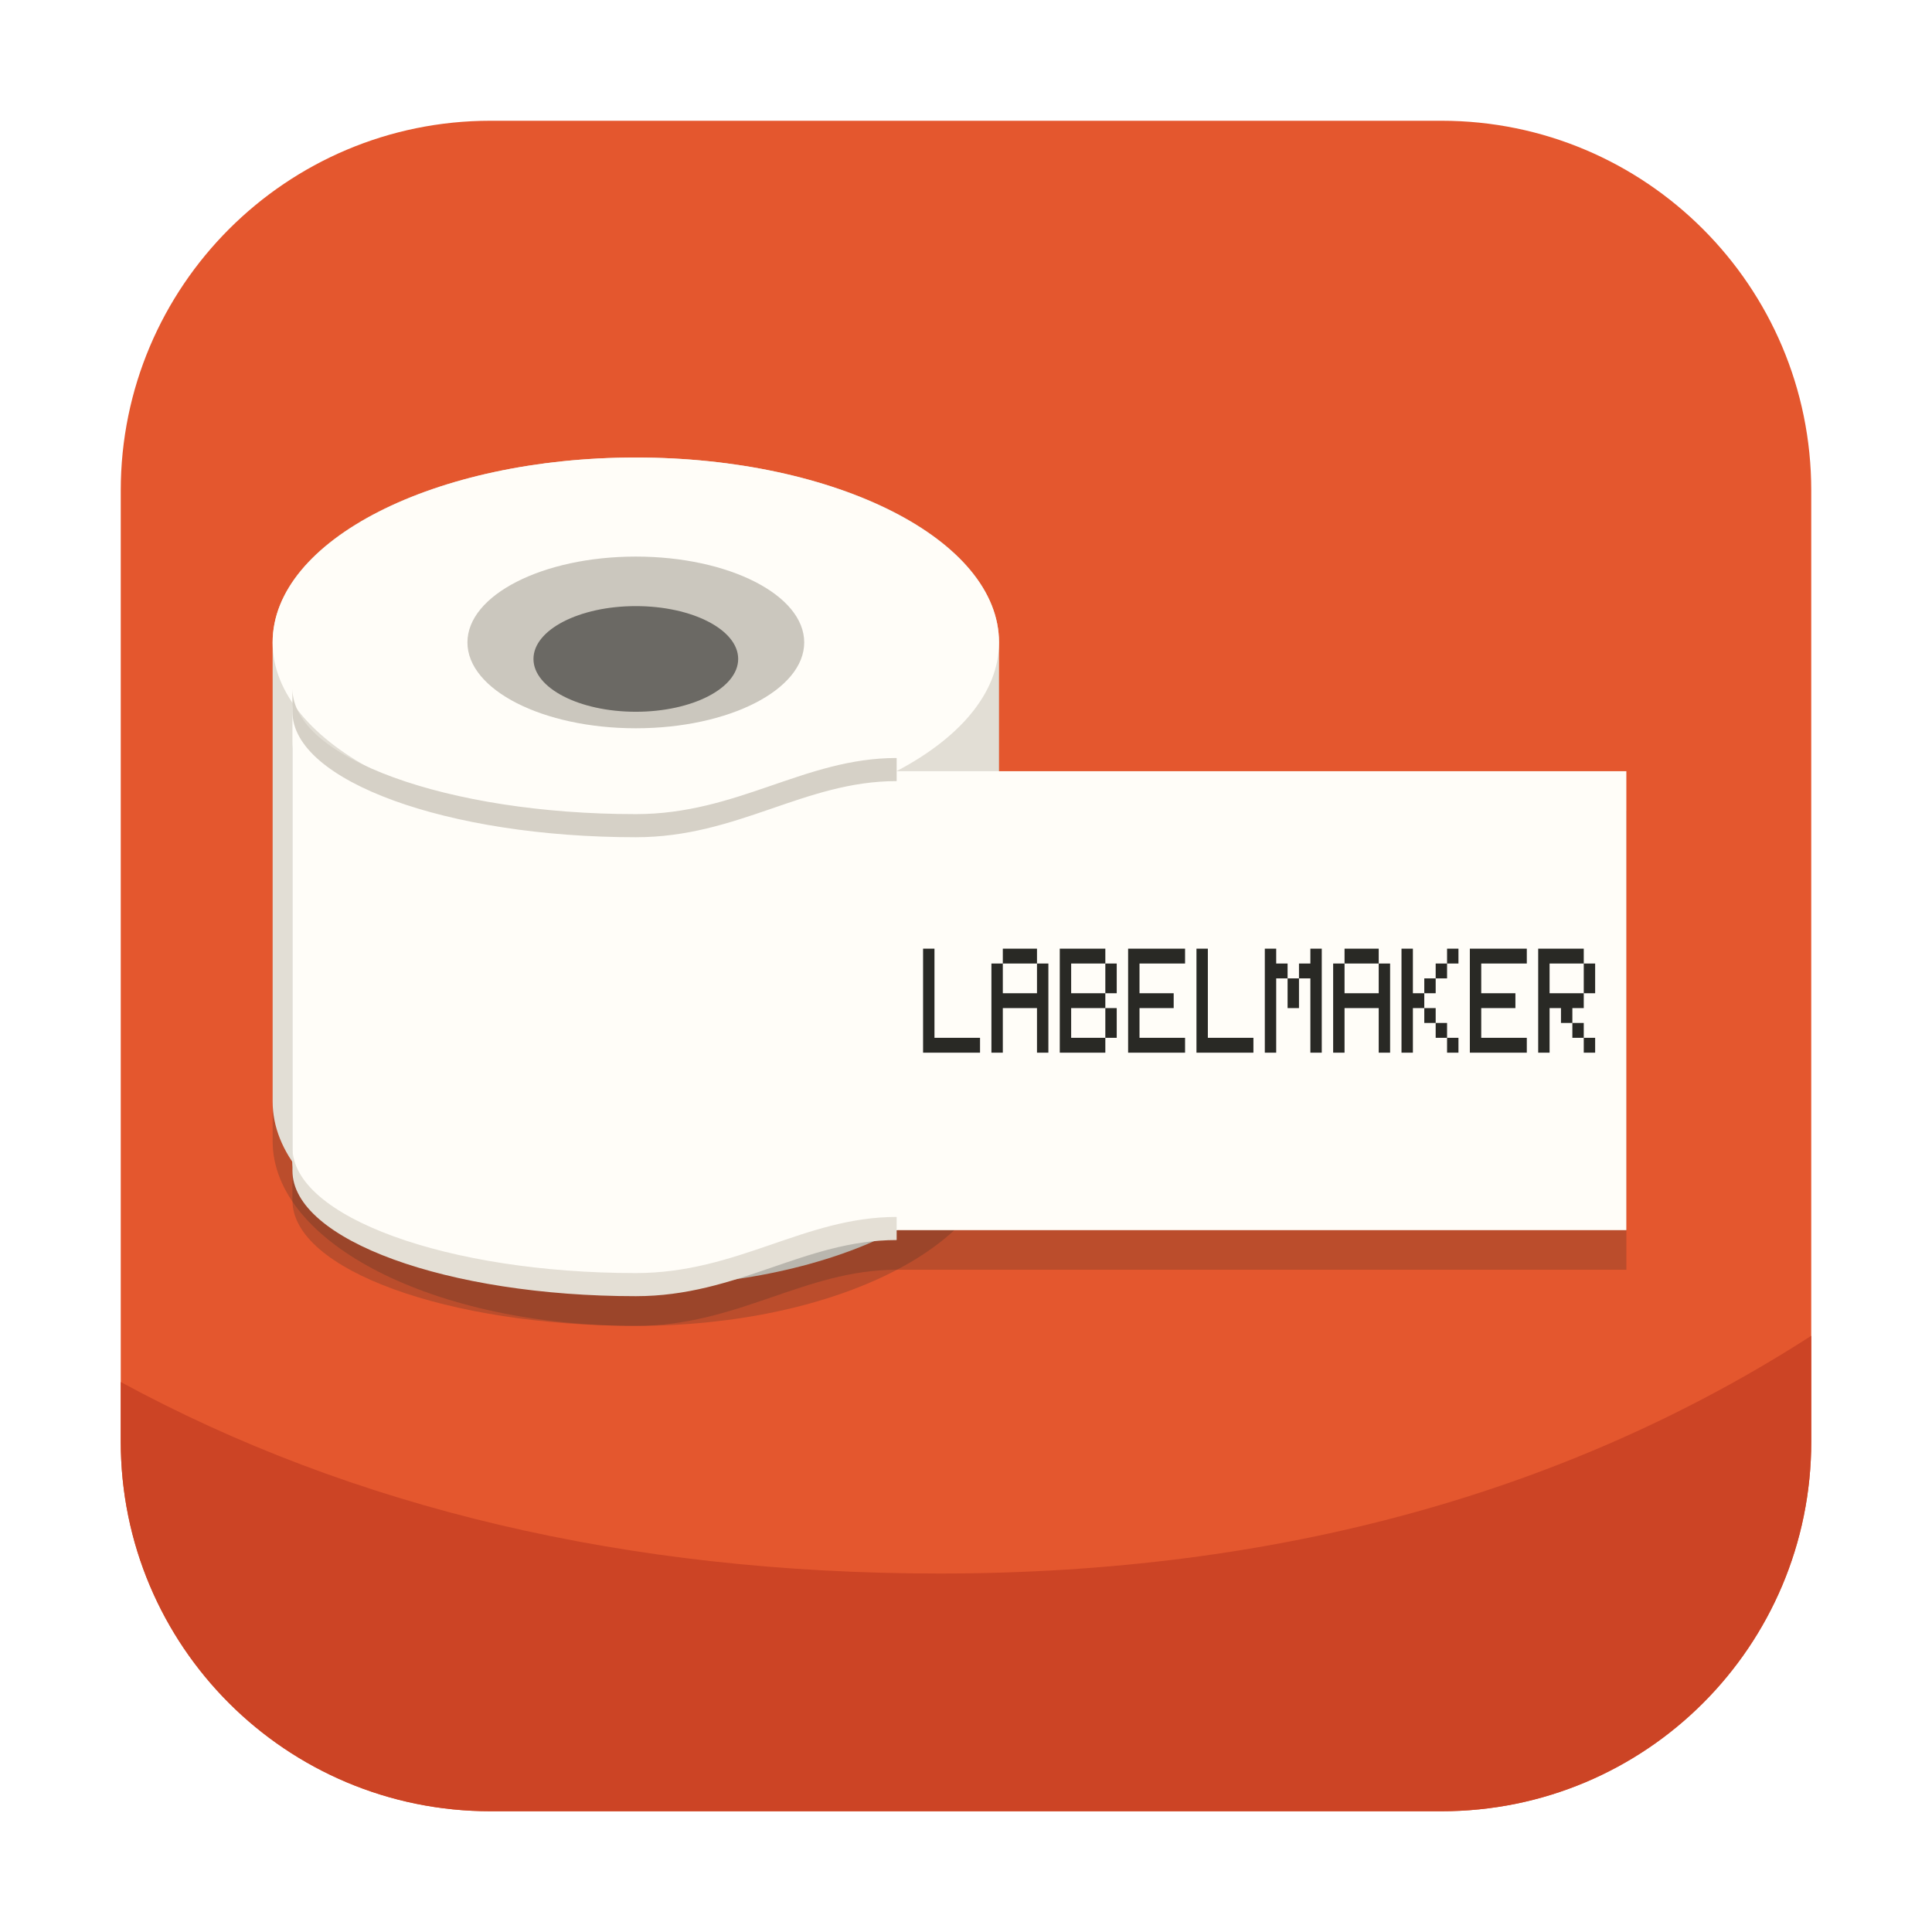
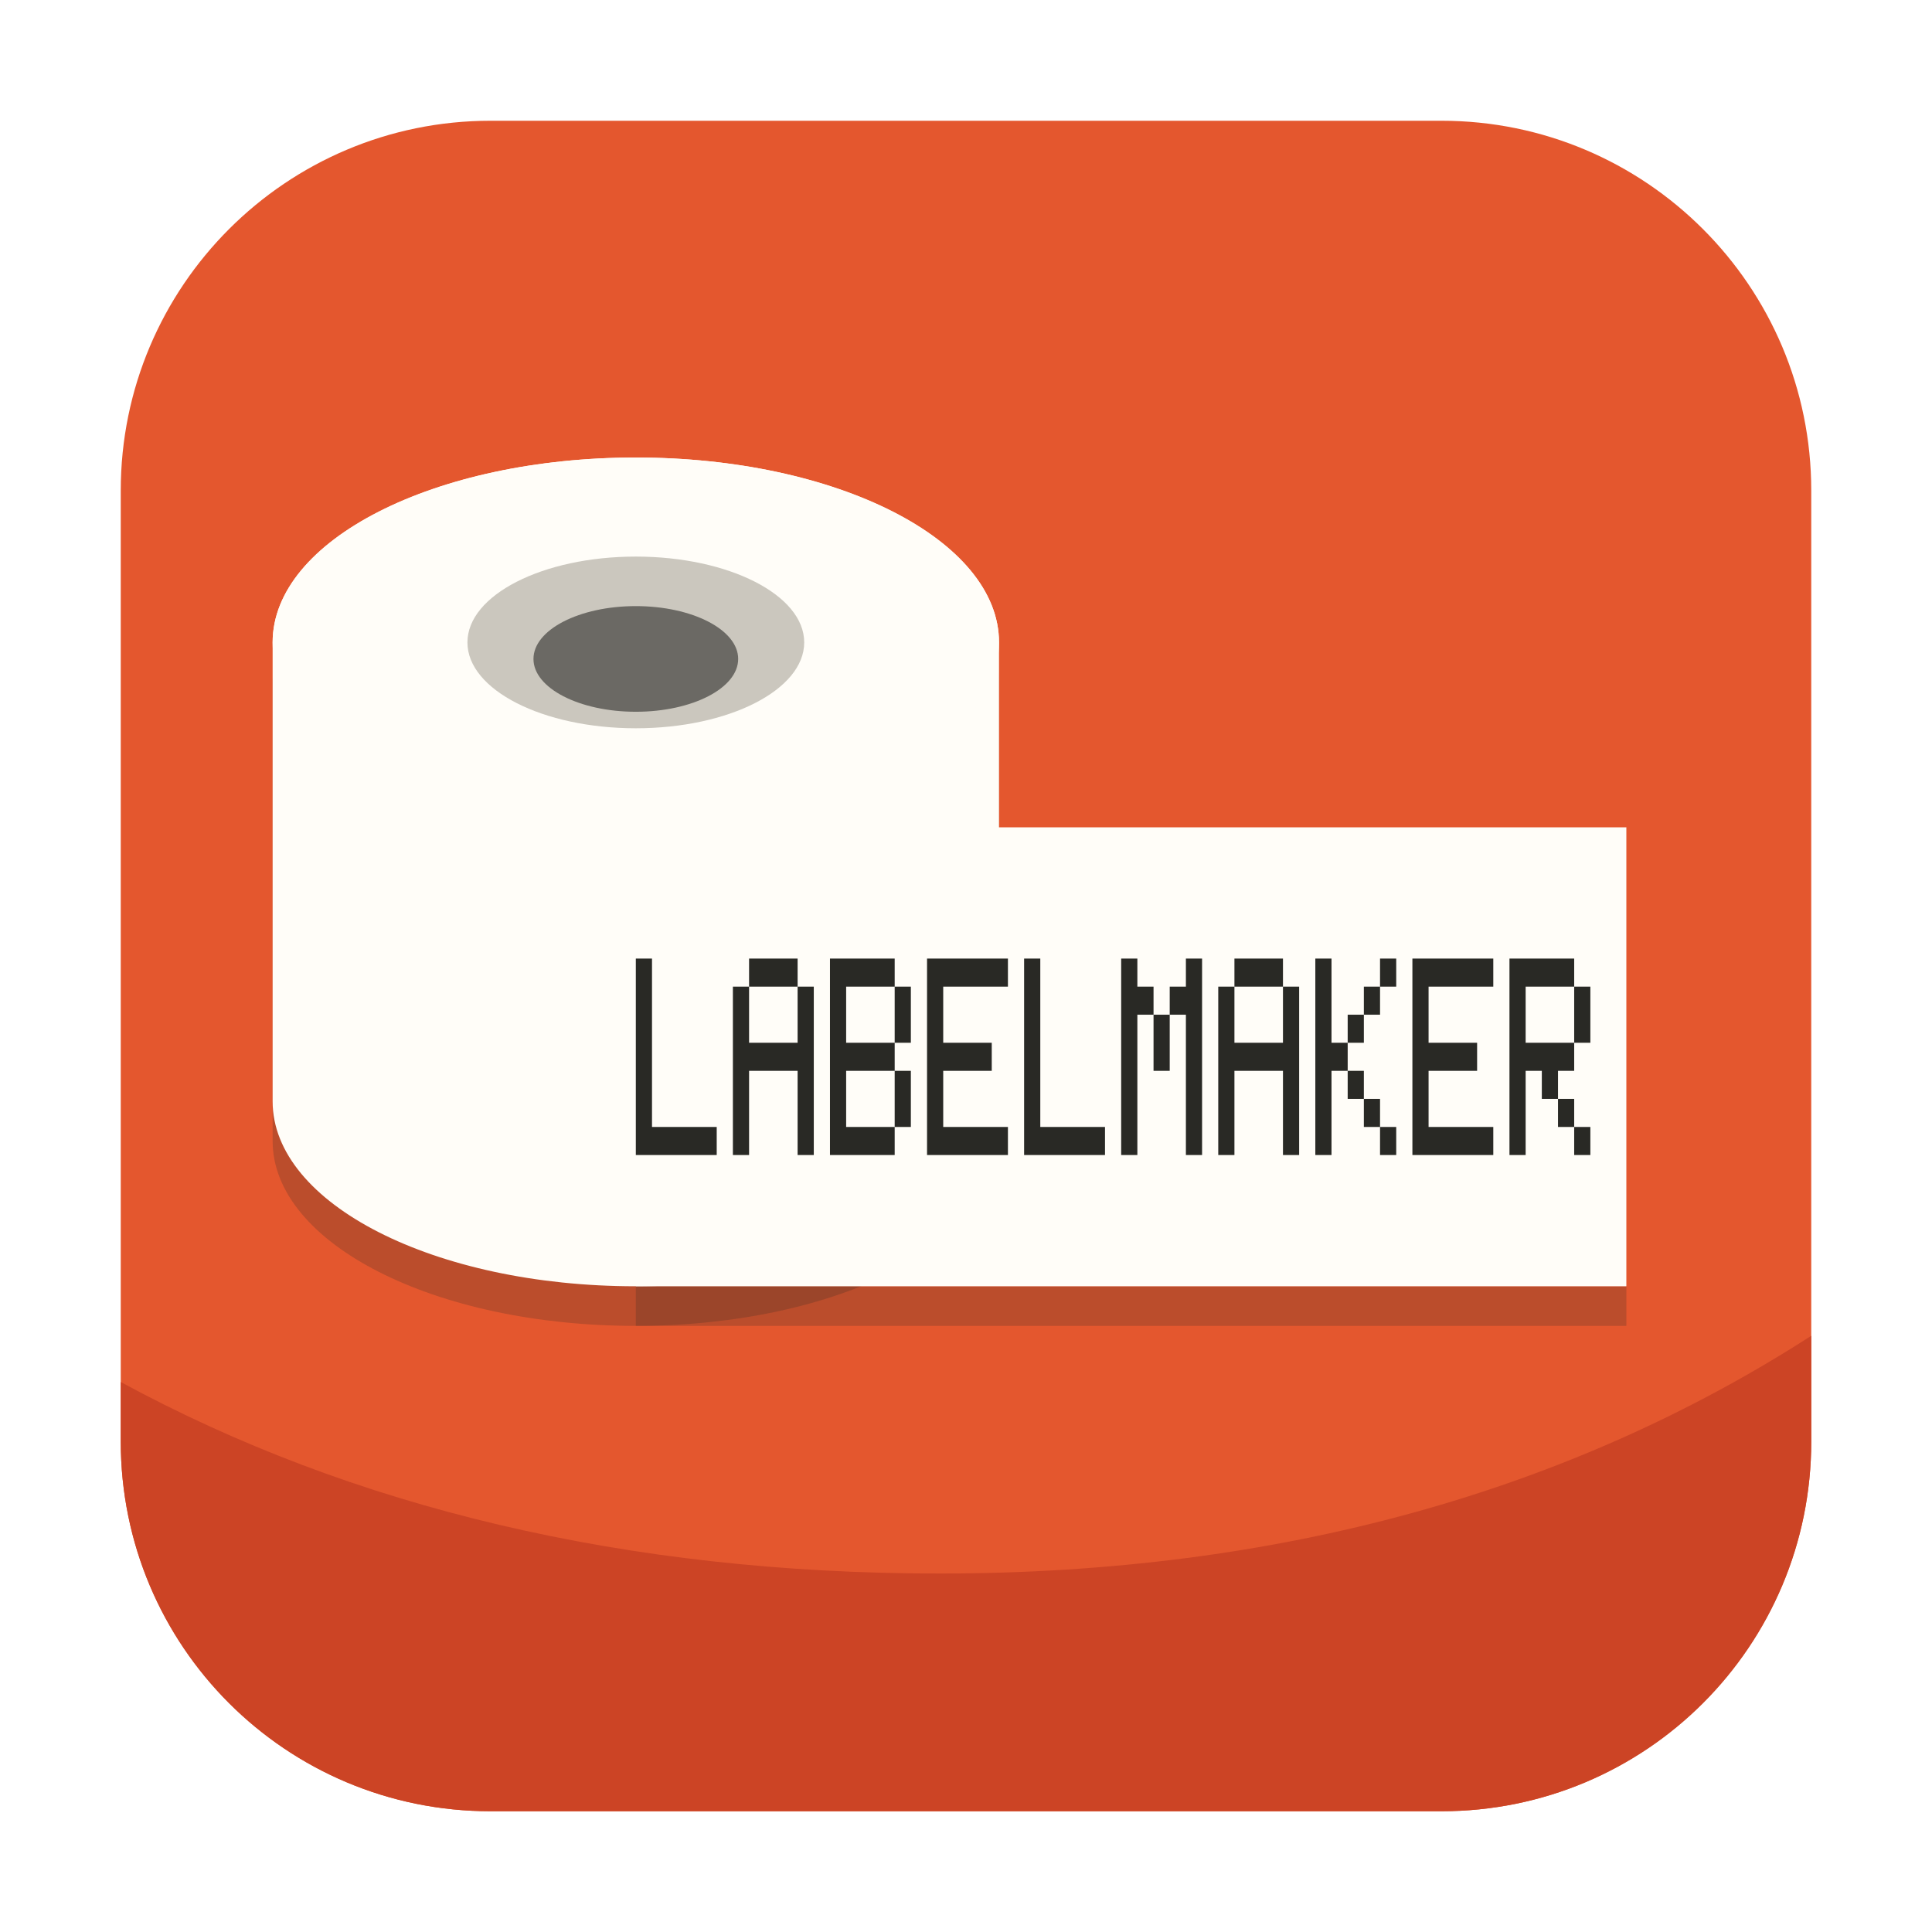
<svg xmlns="http://www.w3.org/2000/svg" width="512" height="512" viewBox="0 0 512 512" role="img" aria-labelledby="title description">
  <defs>
    <path id="glyph-r" d="M0 0h4v1H0zM0 1h1v1H0zM4 1h1v1H4zM0 2h1v1H0zM4 2h1v1H4zM0 3h4v1H0zM0 4h1v1H0zM2 4h1v1H2zM0 5h1v1H0zM3 5h1v1H3zM0 6h1v1H0zM4 6h1v1H4z" />
    <path id="glyph-e" d="M0 0h5v1H0zM0 1h1v1H0zM0 2h1v1H0zM0 3h4v1H0zM0 4h1v1H0zM0 5h1v1H0zM0 6h5v1H0z" />
    <path id="glyph-l" d="M0 0h1v1H0zM0 1h1v1H0zM0 2h1v1H0zM0 3h1v1H0zM0 4h1v1H0zM0 5h1v1H0zM0 6h5v1H0z" />
    <path id="glyph-a" d="M1 0h3v1H1zM0 1h1v1H0zM4 1h1v1H4zM0 2h1v1H0zM4 2h1v1H4zM0 3h5v1H0zM0 4h1v1H0zM4 4h1v1H4zM0 5h1v1H0zM4 5h1v1H4zM0 6h1v1H0zM4 6h1v1H4z" />
    <path id="glyph-b" d="M0 0h4v1H0zM0 1h1v1H0zM4 1h1v1H4zM0 2h1v1H0zM4 2h1v1H4zM0 3h4v1H0zM0 4h1v1H0zM4 4h1v1H4zM0 5h1v1H0zM4 5h1v1H4zM0 6h4v1H0z" />
    <path id="glyph-m" d="M0 0h1v1H0zM4 0h1v1H4zM0 1h2v1H0zM3 1h2v1H3zM0 2h1v1H0zM2 2h1v1H2zM4 2h1v1H4zM0 3h1v1H0zM2 3h1v1H2zM4 3h1v1H4zM0 4h1v1H0zM4 4h1v1H4zM0 5h1v1H0zM4 5h1v1H4zM0 6h1v1H0zM4 6h1v1H4z" />
    <path id="glyph-k" d="M0 0h1v1H0zM4 0h1v1H4zM0 1h1v1H0zM3 1h1v1H3zM0 2h1v1H0zM2 2h1v1H2zM0 3h2v1H0zM0 4h1v1H0zM2 4h1v1H2zM0 5h1v1H0zM3 5h1v1H3zM0 6h1v1H0zM4 6h1v1H4z" />
  </defs>
  <g transform="translate(32 32) scale(.875)">
    <rect width="512" height="512" rx="112" fill="#e4572e" />
    <path d="M0 382c70 38 153 58 248 58 103 0 191-25 264-72v32c0 62-50 112-112 112H112C50 512 0 462 0 400v-18Z" fill="#cc4425" />
    <path d="M46 158c0-31 49-56 110-56s110 25 110 56v139c0 31-49 56-110 56S46 328 46 297V158Z" fill="#292925" opacity=".22" transform="translate(0 12)" />
-     <path d="M46 158c0-31 49-56 110-56s110 25 110 56v139c0 31-49 56-110 56S46 328 46 297V158Z" fill="#e2ded5" />
+     <path d="M46 158c0-31 49-56 110-56s110 25 110 56v139c0 31-49 56-110 56S46 328 46 297V158Z" fill="#fffdf8" />
    <ellipse cx="156" cy="158" rx="110" ry="56" fill="#fffdf8" />
    <ellipse cx="156" cy="158" rx="51" ry="26" fill="#cbc7be" />
    <ellipse cx="156" cy="163" rx="31" ry="16" fill="#6b6964" />
-     <path d="M52 176c0 21 47 38 104 38 31 0 51-17 79-17h221v139H235c-28 0-48 17-79 17-57 0-104-17-104-38V176Z" fill="#292925" opacity=".22" transform="translate(0 12)" />
-     <path d="M52 176c0 21 47 38 104 38 31 0 51-17 79-17h221v139H235c-28 0-48 17-79 17-57 0-104-17-104-38V176Z" fill="#fffdf8" />
-     <path d="M52 172c0 21 47 38 104 38 31 0 51-17 79-17v7c-28 0-48 17-79 17-57 0-104-17-104-38v-7Z" fill="#d6d1c7" />
-     <path d="M52 311c0 21 47 38 104 38 31 0 51-17 79-17v7c-28 0-48 17-79 17-57 0-104-17-104-38v-7Z" fill="#e4dfd5" />
-     <g fill="#292925" transform="translate(243 250.75) scale(3.45 4.5)">
+     <path d="M156 353h300v12H156Z" fill="#292925" opacity=".22" />
+     <path d="M156 214h300v139H156V214Z" fill="#fffdf8" />
+     <g fill="#292925" transform="translate(156 253.75) scale(4.9 8.5)">
      <use href="#glyph-l" />
      <use href="#glyph-a" x="6" />
      <use href="#glyph-b" x="12" />
      <use href="#glyph-e" x="18" />
      <use href="#glyph-l" x="24" />
      <use href="#glyph-m" x="30" />
      <use href="#glyph-a" x="36" />
      <use href="#glyph-k" x="42" />
      <use href="#glyph-e" x="48" />
      <use href="#glyph-r" x="54" />
    </g>
  </g>
</svg>
